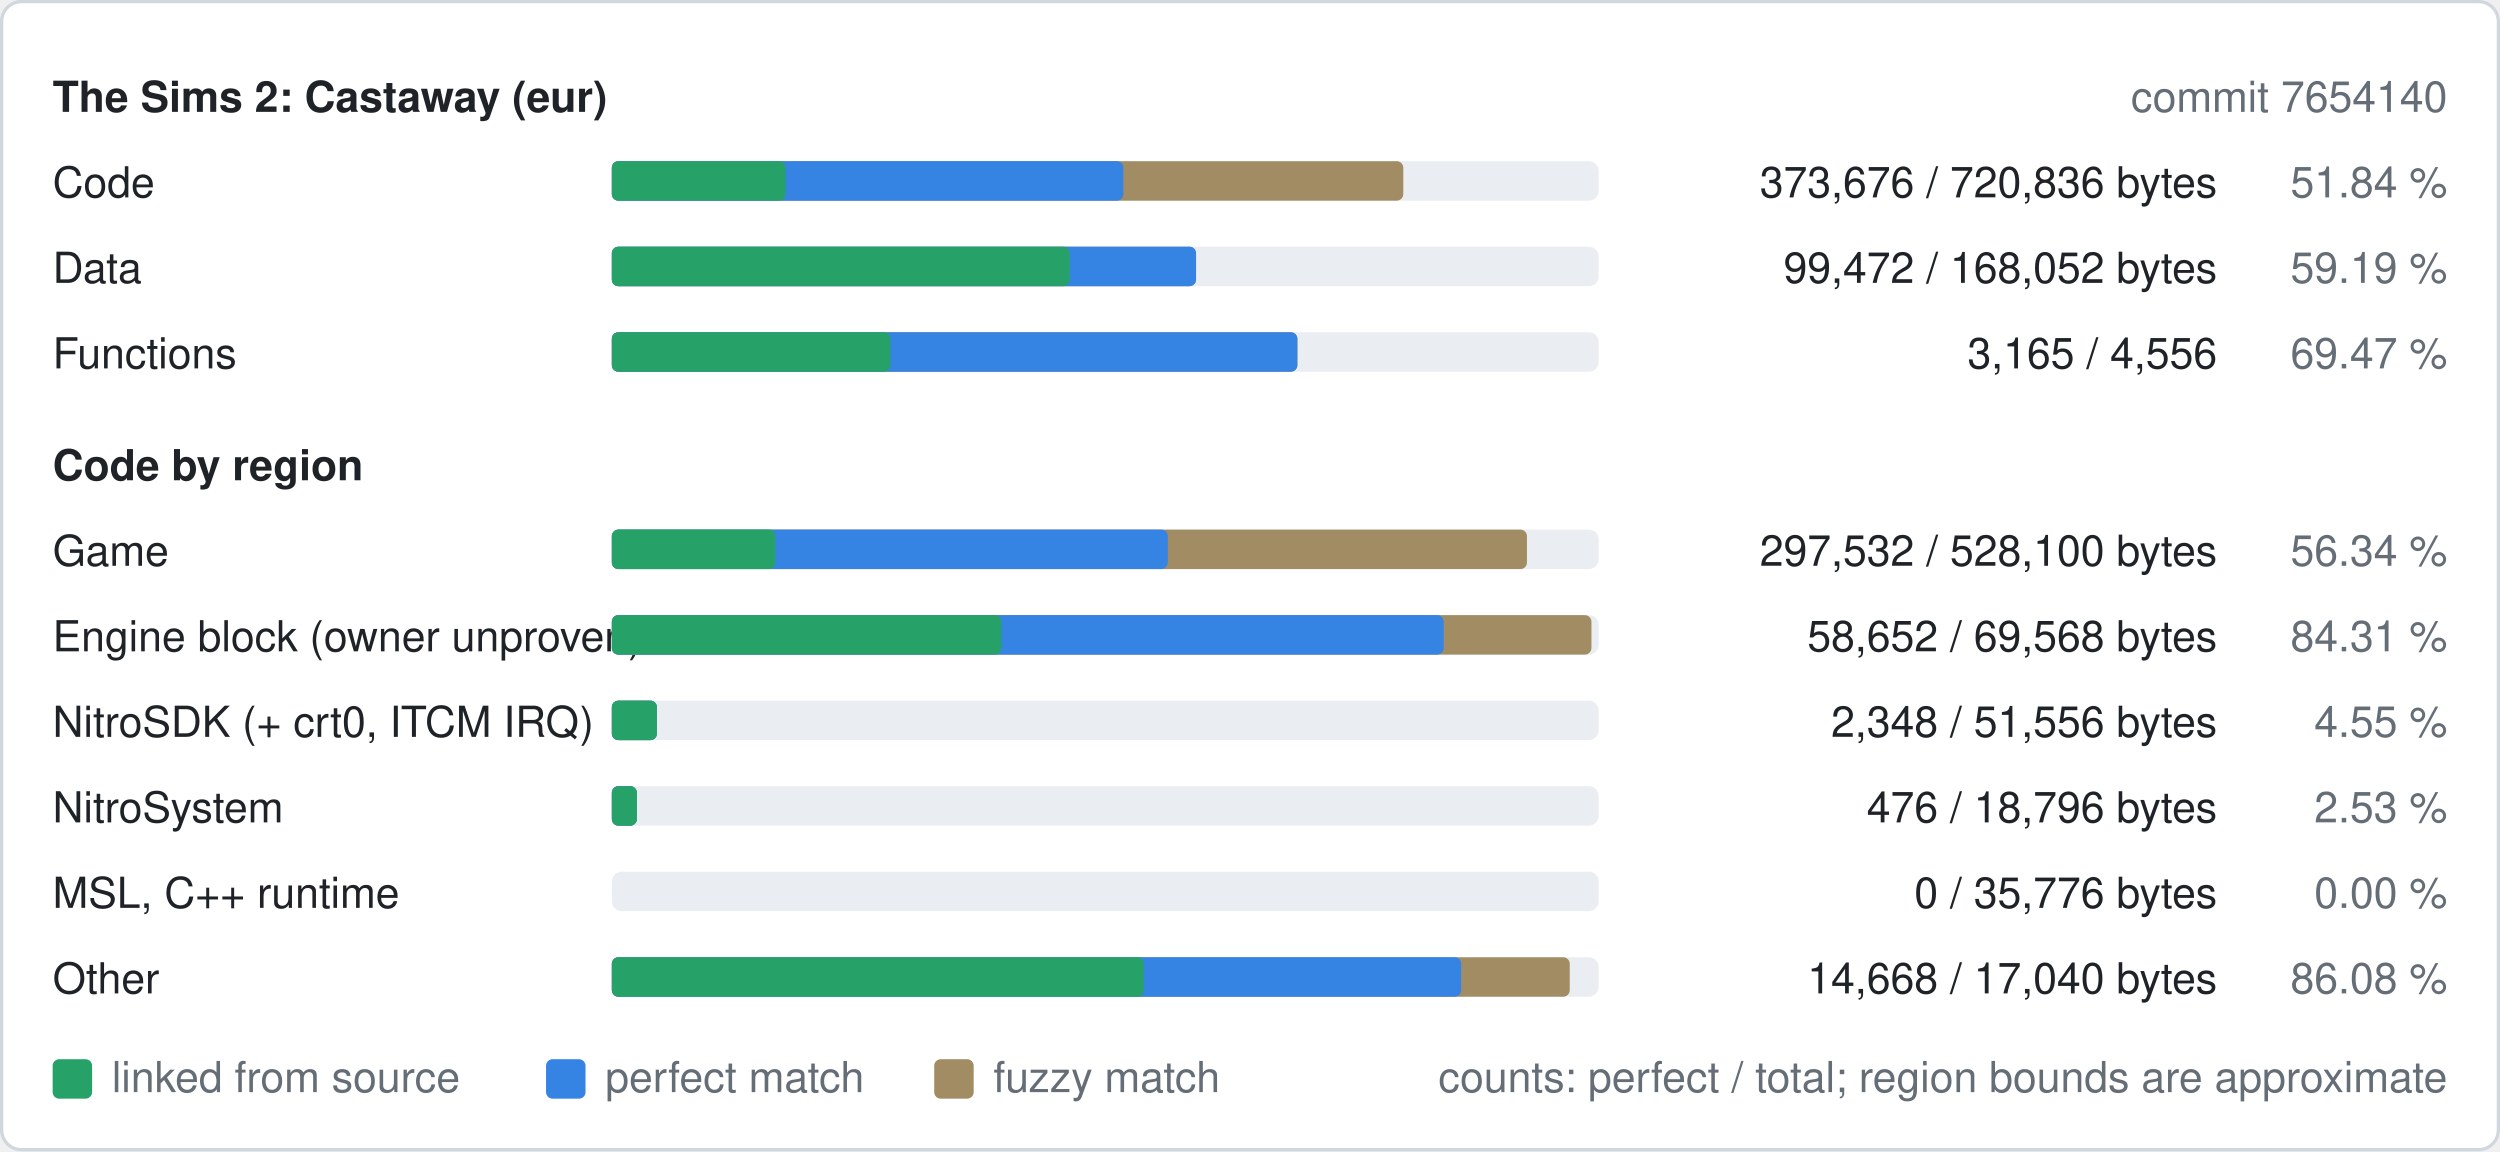
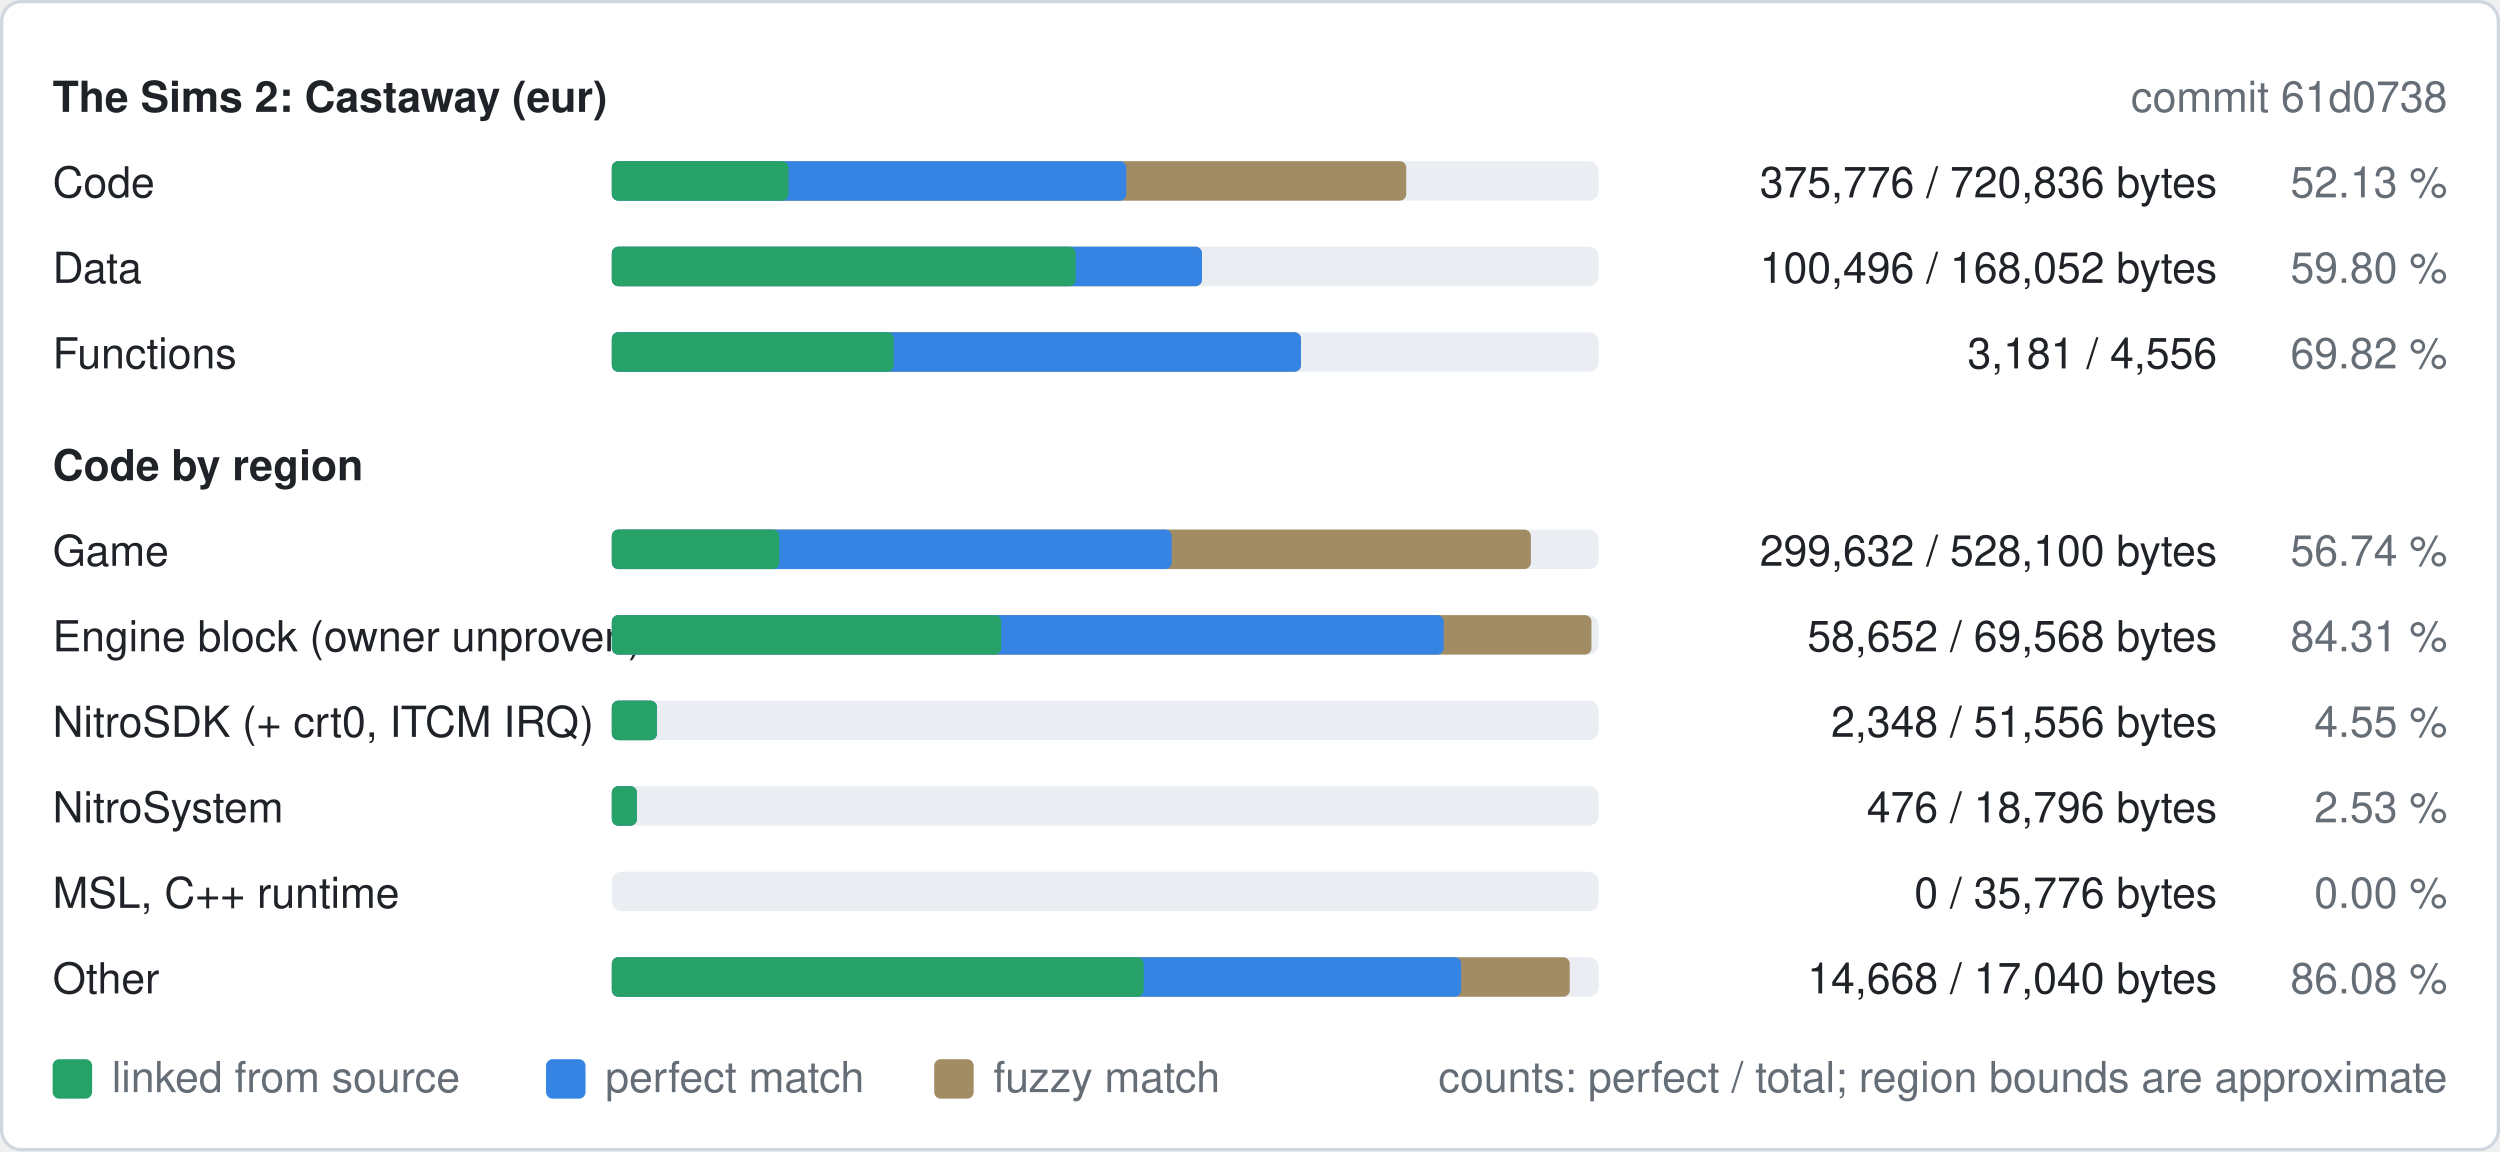
<svg xmlns="http://www.w3.org/2000/svg" width="760" height="350" viewBox="0 0 760 350" role="img" aria-label="Decompilation progress of eur">
  <style>
text{font-family:-apple-system,BlinkMacSystemFont,"Segoe UI",Helvetica,Arial,sans-serif;font-size:13px}
.b{font-weight:600}
.bg{fill:#ffffff;stroke:#d0d7de}.t{fill:#1f2328}.m{fill:#656d76}.track{fill:#eaeef2}.fuzzy{fill:#a28c64}.perfect{fill:#3584e4}.linked{fill:#26a269}
@media (prefers-color-scheme: dark){.bg{fill:#0d1117;stroke:#30363d}.t{fill:#e6edf3}.m{fill:#8d96a0}.track{fill:#21262d}.fuzzy{fill:#a28c64}.perfect{fill:#3584e4}.linked{fill:#2ec27e}}
</style>
  <rect class="bg" x="0.5" y="0.5" width="759" height="349" rx="6" />
  <text class="t b" x="16" y="34">The Sims 2: Castaway (eur)</text>
-   <text class="m" x="744" y="34" text-anchor="end">commit 7654140</text>
+   <text class="m" x="744" y="34" text-anchor="end">commit 61d0738</text>
  <text class="t" x="16" y="60">Code</text>
  <rect class="track" x="186" y="49" width="300" height="12" rx="3" />
-   <rect class="fuzzy" x="186" y="49" width="240.6" height="12" rx="2" />
-   <rect class="perfect" x="186" y="49" width="155.5" height="12" rx="2" />
-   <rect class="linked" x="186" y="49" width="52.8" height="12" rx="2" />
-   <text class="t" x="674" y="60" text-anchor="end">373,676 / 720,836 bytes</text>
-   <text class="m" x="744" y="60" text-anchor="end">51.84 %</text>
+   <rect class="fuzzy" x="186" y="49" width="241.5" height="12" rx="2" />
+   <rect class="perfect" x="186" y="49" width="156.4" height="12" rx="2" />
+   <rect class="linked" x="186" y="49" width="53.7" height="12" rx="2" />
+   <text class="t" x="674" y="60" text-anchor="end">375,776 / 720,836 bytes</text>
+   <text class="m" x="744" y="60" text-anchor="end">52.13 %</text>
  <text class="t" x="16" y="86">Data</text>
  <rect class="track" x="186" y="75" width="300" height="12" rx="3" />
-   <rect class="fuzzy" x="186" y="75" width="177.6" height="12" rx="2" />
-   <rect class="perfect" x="186" y="75" width="177.6" height="12" rx="2" />
-   <rect class="linked" x="186" y="75" width="139.2" height="12" rx="2" />
-   <text class="t" x="674" y="86" text-anchor="end">99,472 / 168,052 bytes</text>
-   <text class="m" x="744" y="86" text-anchor="end">59.19 %</text>
+   <rect class="fuzzy" x="186" y="75" width="179.4" height="12" rx="2" />
+   <rect class="perfect" x="186" y="75" width="179.4" height="12" rx="2" />
+   <rect class="linked" x="186" y="75" width="141.0" height="12" rx="2" />
+   <text class="t" x="674" y="86" text-anchor="end">100,496 / 168,052 bytes</text>
+   <text class="m" x="744" y="86" text-anchor="end">59.80 %</text>
  <text class="t" x="16" y="112">Functions</text>
  <rect class="track" x="186" y="101" width="300" height="12" rx="3" />
-   <rect class="fuzzy" x="186" y="101" width="208.4" height="12" rx="2" />
-   <rect class="perfect" x="186" y="101" width="208.4" height="12" rx="2" />
-   <rect class="linked" x="186" y="101" width="84.7" height="12" rx="2" />
-   <text class="t" x="674" y="112" text-anchor="end">3,165 / 4,556</text>
-   <text class="m" x="744" y="112" text-anchor="end">69.47 %</text>
+   <rect class="fuzzy" x="186" y="101" width="209.5" height="12" rx="2" />
+   <rect class="perfect" x="186" y="101" width="209.5" height="12" rx="2" />
+   <rect class="linked" x="186" y="101" width="85.7" height="12" rx="2" />
+   <text class="t" x="674" y="112" text-anchor="end">3,181 / 4,556</text>
+   <text class="m" x="744" y="112" text-anchor="end">69.82 %</text>
  <text class="t b" x="16" y="146">Code by region</text>
  <text class="t" x="16" y="172">Game</text>
  <rect class="track" x="186" y="161" width="300" height="12" rx="3" />
-   <rect class="fuzzy" x="186" y="161" width="278.2" height="12" rx="2" />
-   <rect class="perfect" x="186" y="161" width="169.0" height="12" rx="2" />
-   <rect class="linked" x="186" y="161" width="49.7" height="12" rx="2" />
-   <text class="t" x="674" y="172" text-anchor="end">297,532 / 528,100 bytes</text>
-   <text class="m" x="744" y="172" text-anchor="end">56.34 %</text>
+   <rect class="fuzzy" x="186" y="161" width="279.4" height="12" rx="2" />
+   <rect class="perfect" x="186" y="161" width="170.2" height="12" rx="2" />
+   <rect class="linked" x="186" y="161" width="50.9" height="12" rx="2" />
+   <text class="t" x="674" y="172" text-anchor="end">299,632 / 528,100 bytes</text>
+   <text class="m" x="744" y="172" text-anchor="end">56.74 %</text>
  <text class="t" x="16" y="198">Engine block (owner unproven)</text>
  <rect class="track" x="186" y="187" width="300" height="12" rx="3" />
  <rect class="fuzzy" x="186" y="187" width="297.8" height="12" rx="2" />
  <rect class="perfect" x="186" y="187" width="252.9" height="12" rx="2" />
  <rect class="linked" x="186" y="187" width="118.4" height="12" rx="2" />
  <text class="t" x="674" y="198" text-anchor="end">58,652 / 69,568 bytes</text>
  <text class="m" x="744" y="198" text-anchor="end">84.31 %</text>
  <text class="t" x="16" y="224">NitroSDK (+ crt0, ITCM IRQ)</text>
  <rect class="track" x="186" y="213" width="300" height="12" rx="3" />
  <rect class="fuzzy" x="186" y="213" width="13.7" height="12" rx="2" />
  <rect class="perfect" x="186" y="213" width="13.7" height="12" rx="2" />
  <rect class="linked" x="186" y="213" width="13.7" height="12" rx="2" />
  <text class="t" x="674" y="224" text-anchor="end">2,348 / 51,556 bytes</text>
  <text class="m" x="744" y="224" text-anchor="end">4.55 %</text>
  <text class="t" x="16" y="250">NitroSystem</text>
  <rect class="track" x="186" y="239" width="300" height="12" rx="3" />
  <rect class="fuzzy" x="186" y="239" width="7.6" height="12" rx="2" />
  <rect class="perfect" x="186" y="239" width="7.6" height="12" rx="2" />
  <rect class="linked" x="186" y="239" width="7.6" height="12" rx="2" />
  <text class="t" x="674" y="250" text-anchor="end">476 / 18,796 bytes</text>
  <text class="m" x="744" y="250" text-anchor="end">2.53 %</text>
  <text class="t" x="16" y="276">MSL, C++ runtime</text>
  <rect class="track" x="186" y="265" width="300" height="12" rx="3" />
  <text class="t" x="674" y="276" text-anchor="end">0 / 35,776 bytes</text>
  <text class="m" x="744" y="276" text-anchor="end">0.00 %</text>
  <text class="t" x="16" y="302">Other</text>
  <rect class="track" x="186" y="291" width="300" height="12" rx="3" />
  <rect class="fuzzy" x="186" y="291" width="291.2" height="12" rx="2" />
  <rect class="perfect" x="186" y="291" width="258.2" height="12" rx="2" />
  <rect class="linked" x="186" y="291" width="161.7" height="12" rx="2" />
  <text class="t" x="674" y="302" text-anchor="end">14,668 / 17,040 bytes</text>
  <text class="m" x="744" y="302" text-anchor="end">86.08 %</text>
  <rect class="linked" x="16" y="322" width="12" height="12" rx="2" />
  <text class="m" x="34" y="332">linked from source</text>
  <rect class="perfect" x="166" y="322" width="12" height="12" rx="2" />
  <text class="m" x="184" y="332">perfect match</text>
  <rect class="fuzzy" x="284" y="322" width="12" height="12" rx="2" />
  <text class="m" x="302" y="332">fuzzy match</text>
  <text class="m" x="744" y="332" text-anchor="end">counts: perfect / total; region bounds are approximate</text>
</svg>
